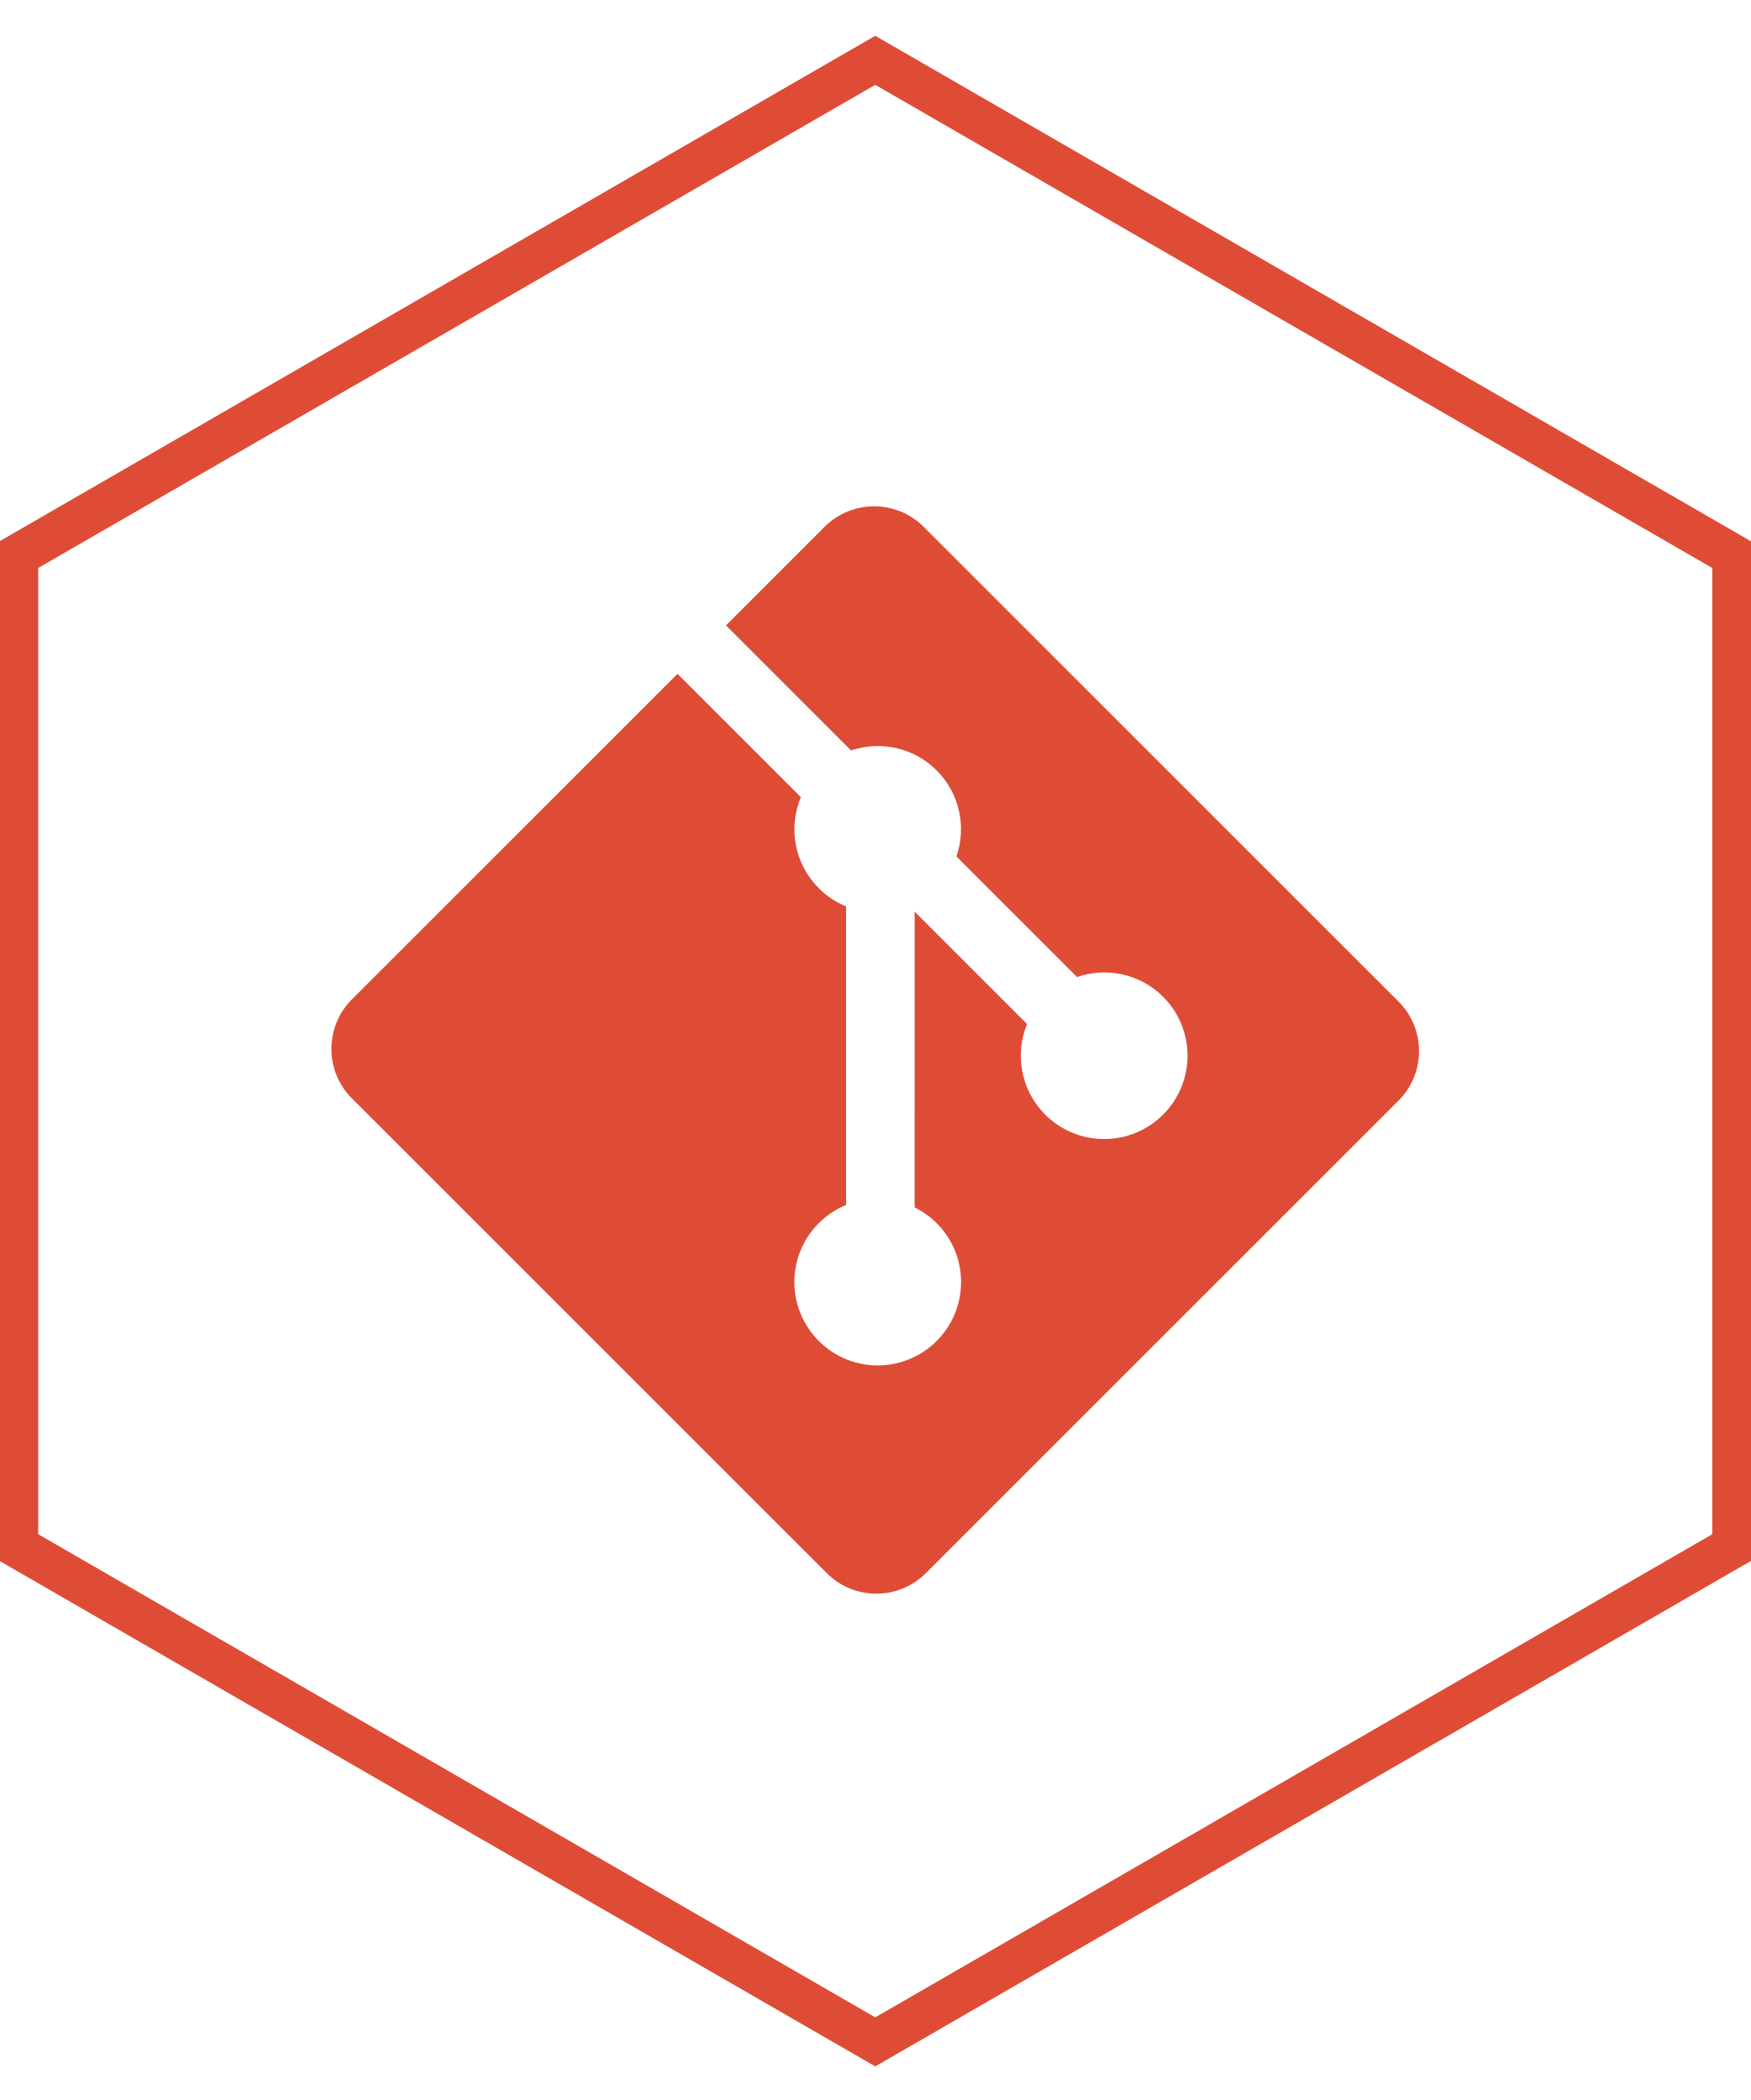
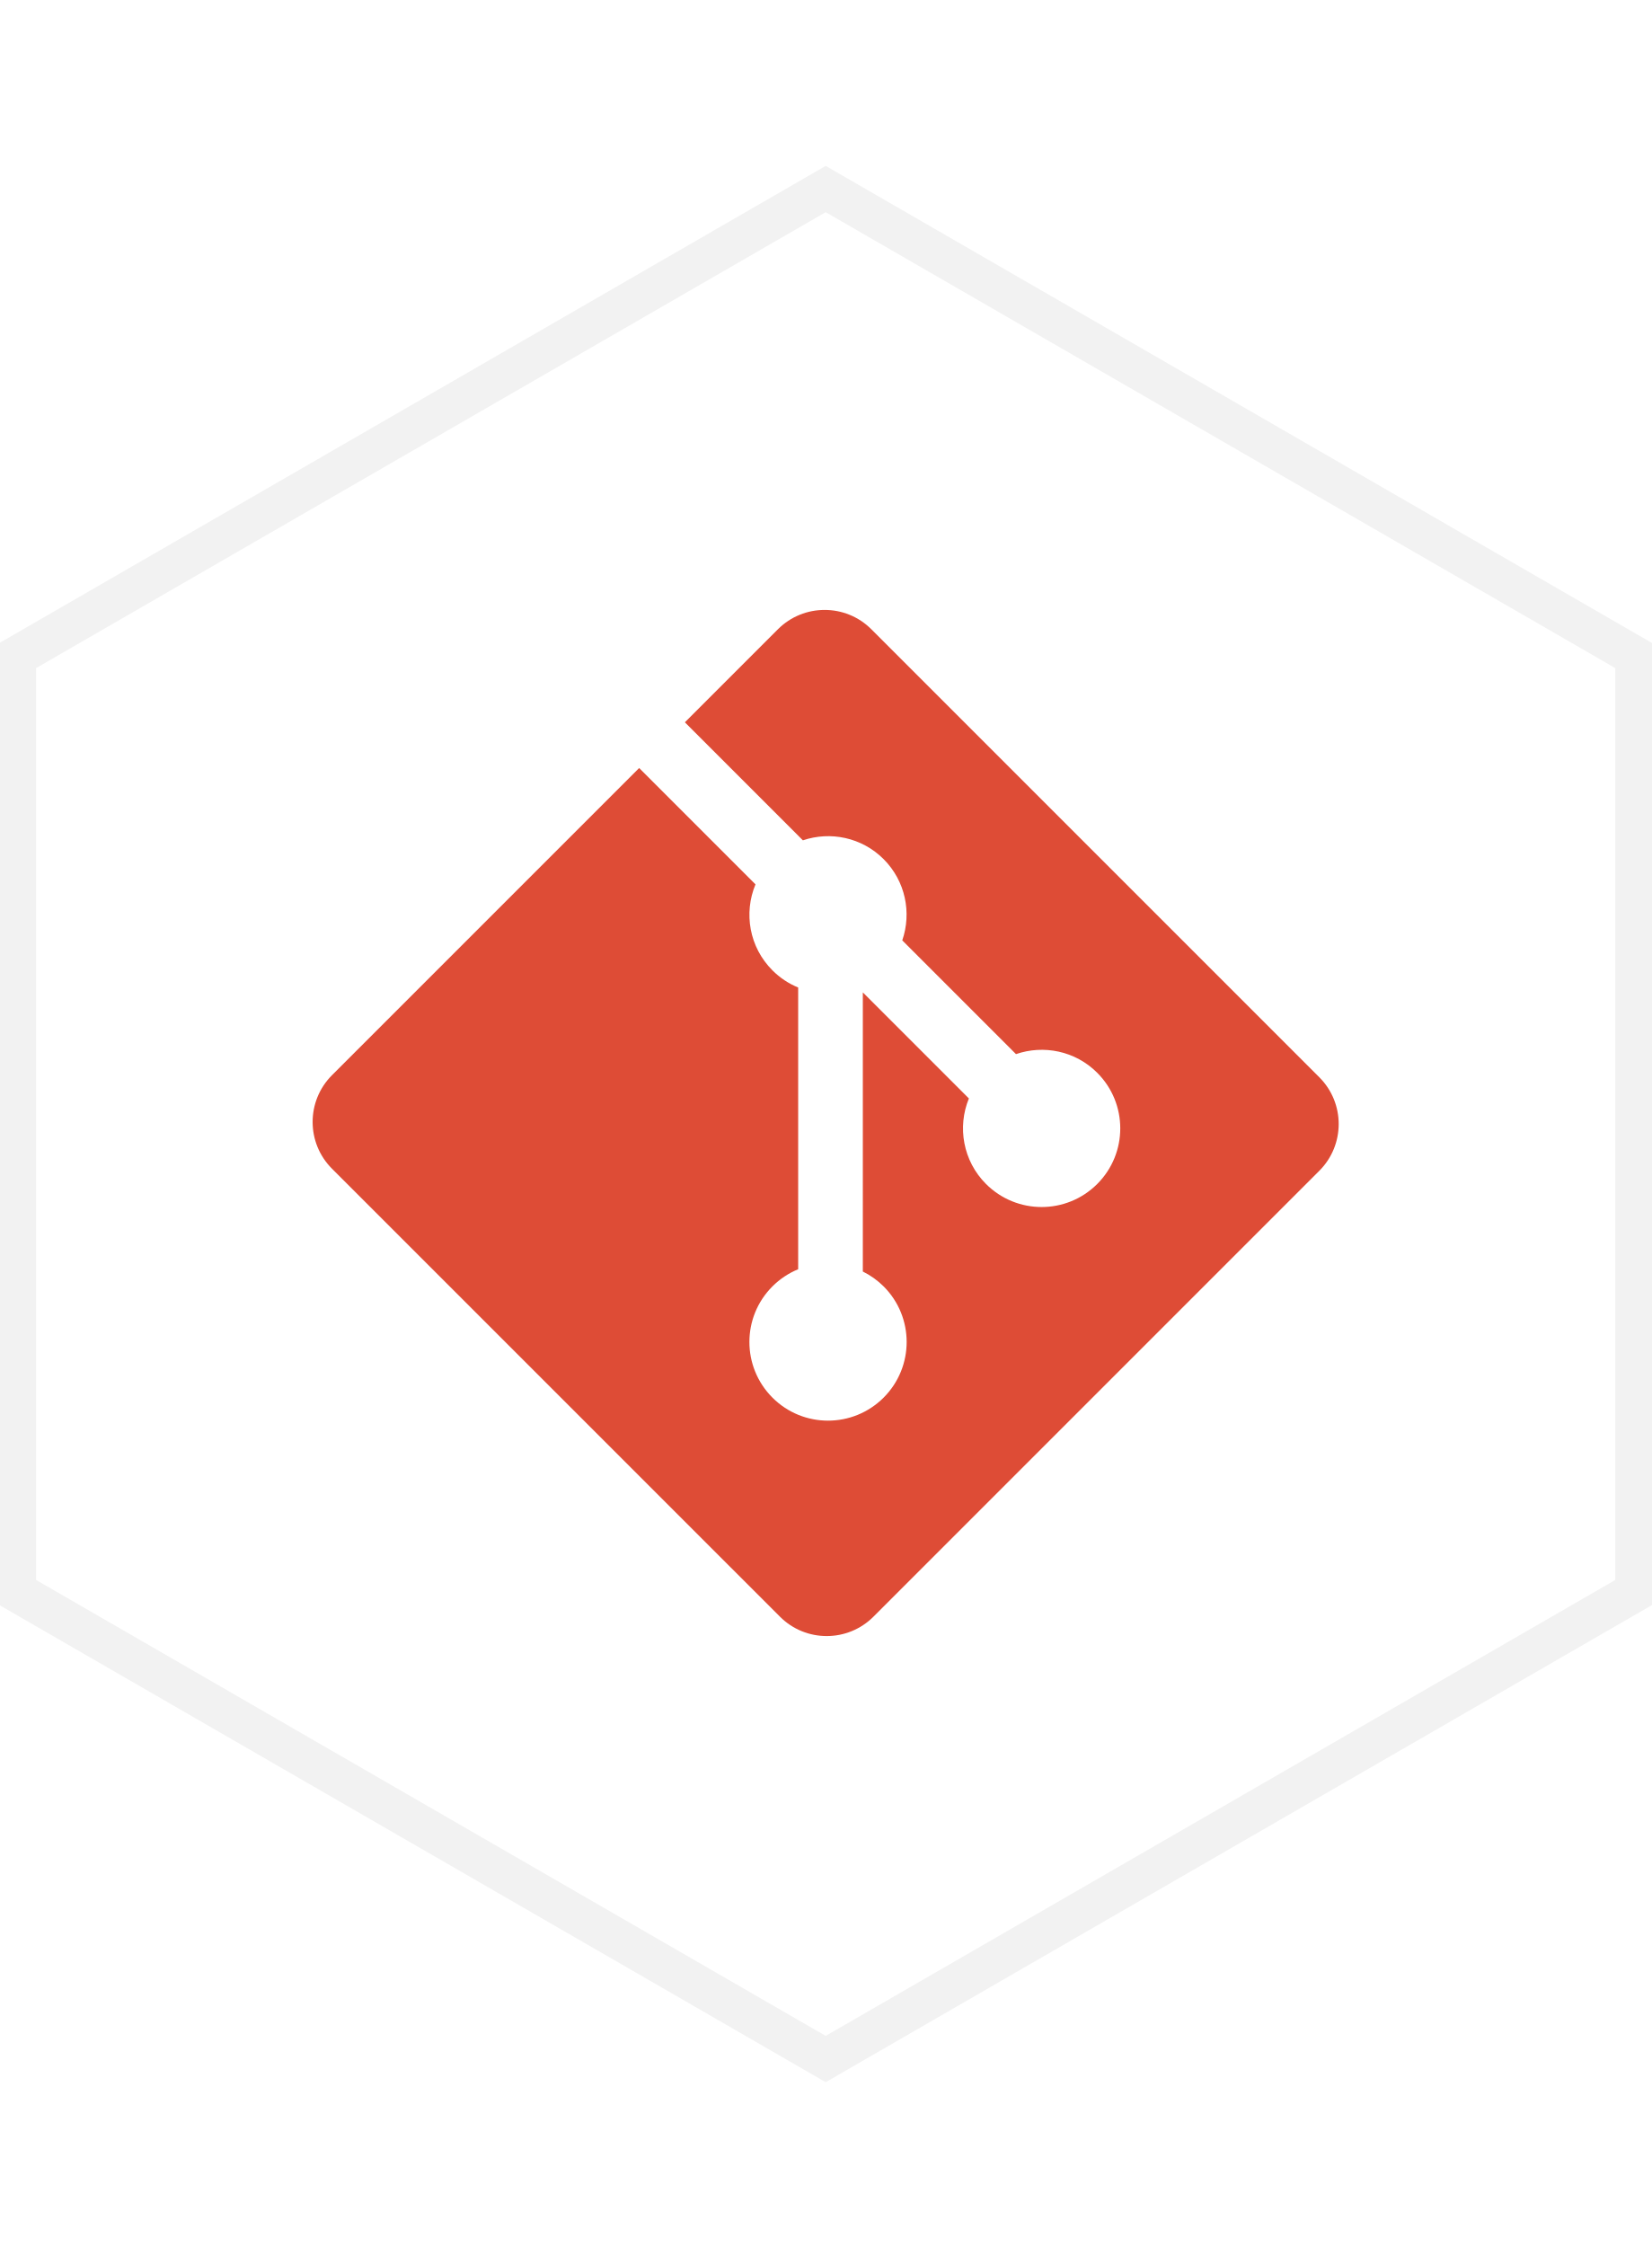
- <svg xmlns="http://www.w3.org/2000/svg" width="225px" height="270px" viewBox="0 0 412 474" version="1.1">
+ <svg xmlns="http://www.w3.org/2000/svg" width="125px" height="170px" viewBox="0 0 412 474" version="1.1">
  <defs />
  <g id="Page-1" stroke="none" stroke-width="1" fill="none" fill-rule="evenodd">
    <g id="git-icon" transform="translate(4, 4)">
-       <polygon id="Polygon" stroke="#DE4C36" stroke-width="10" points="202.007 0 404.015 116.629 404.015 349.887 202.007 466.516 1.13686838e-13 349.887 -1.42108547e-14 116.629" />
+       <polygon id="Polygon" stroke="#f2f2f2" stroke-width="10" points="202.007 0 404.015 116.629 404.015 349.887 202.007 466.516 1.13686838e-13 349.887 -1.42108547e-14 116.629" />
      <path d="M325.172,221.594 L213.4,109.828 C206.967,103.391 196.527,103.391 190.086,109.828 L166.876,133.038 L196.319,162.481 C203.161,160.169 211.007,161.72 216.461,167.174 C221.941,172.663 223.481,180.576 221.113,187.44 L249.488,215.816 C256.353,213.451 264.274,214.981 269.757,220.473 C277.42,228.133 277.42,240.548 269.757,248.213 C262.092,255.879 249.677,255.879 242.008,248.213 C236.244,242.443 234.82,233.978 237.738,226.877 L211.276,200.415 L211.273,270.052 C213.191,271 214.943,272.253 216.461,273.762 C224.124,281.422 224.124,293.838 216.461,301.509 C208.796,309.171 196.375,309.171 188.721,301.509 C181.058,293.838 181.058,281.423 188.721,273.763 C190.557,271.926 192.74,270.471 195.142,269.482 L195.142,199.196 C192.736,198.214 190.553,196.758 188.721,194.915 C182.915,189.117 181.519,180.598 184.494,173.469 L155.47,144.442 L78.83,221.077 C72.39,227.52 72.39,237.961 78.83,244.399 L190.604,356.167 C197.039,362.605 207.477,362.605 213.92,356.167 L325.171,244.918 C331.609,238.478 331.609,228.031 325.171,221.594" id="Shape" fill="#DE4C36" fill-rule="nonzero" />
    </g>
  </g>
</svg>
